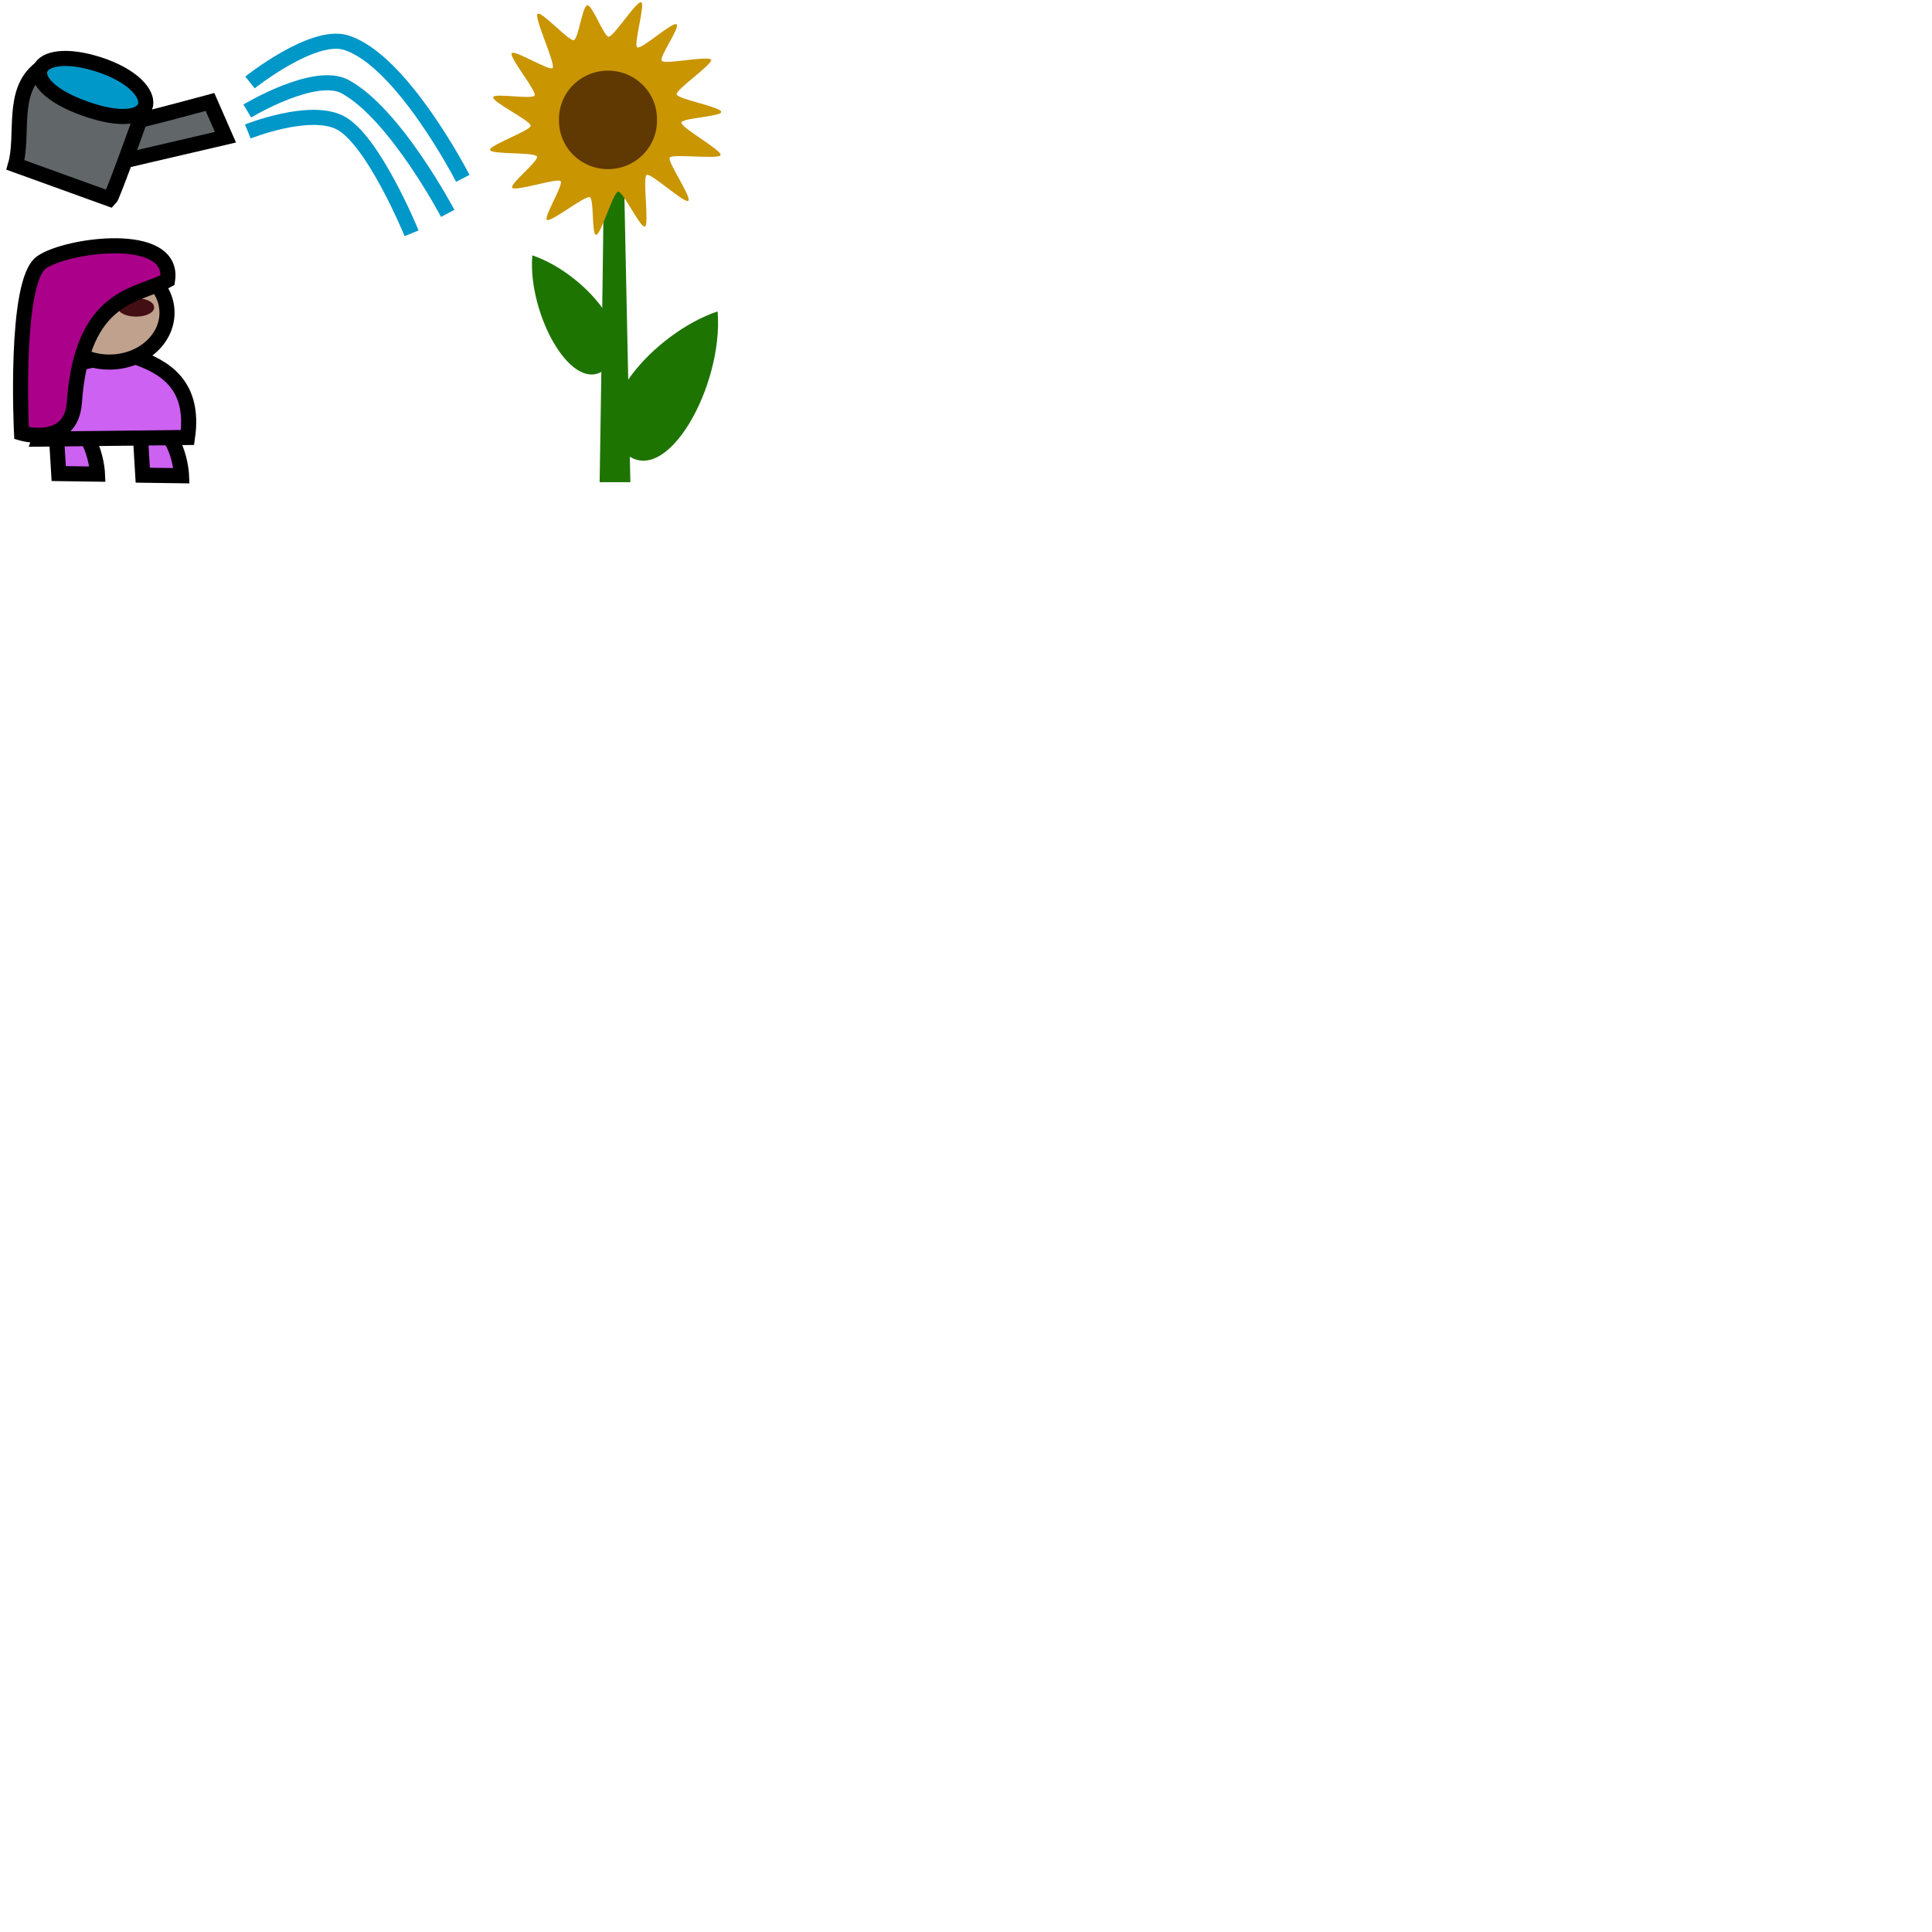
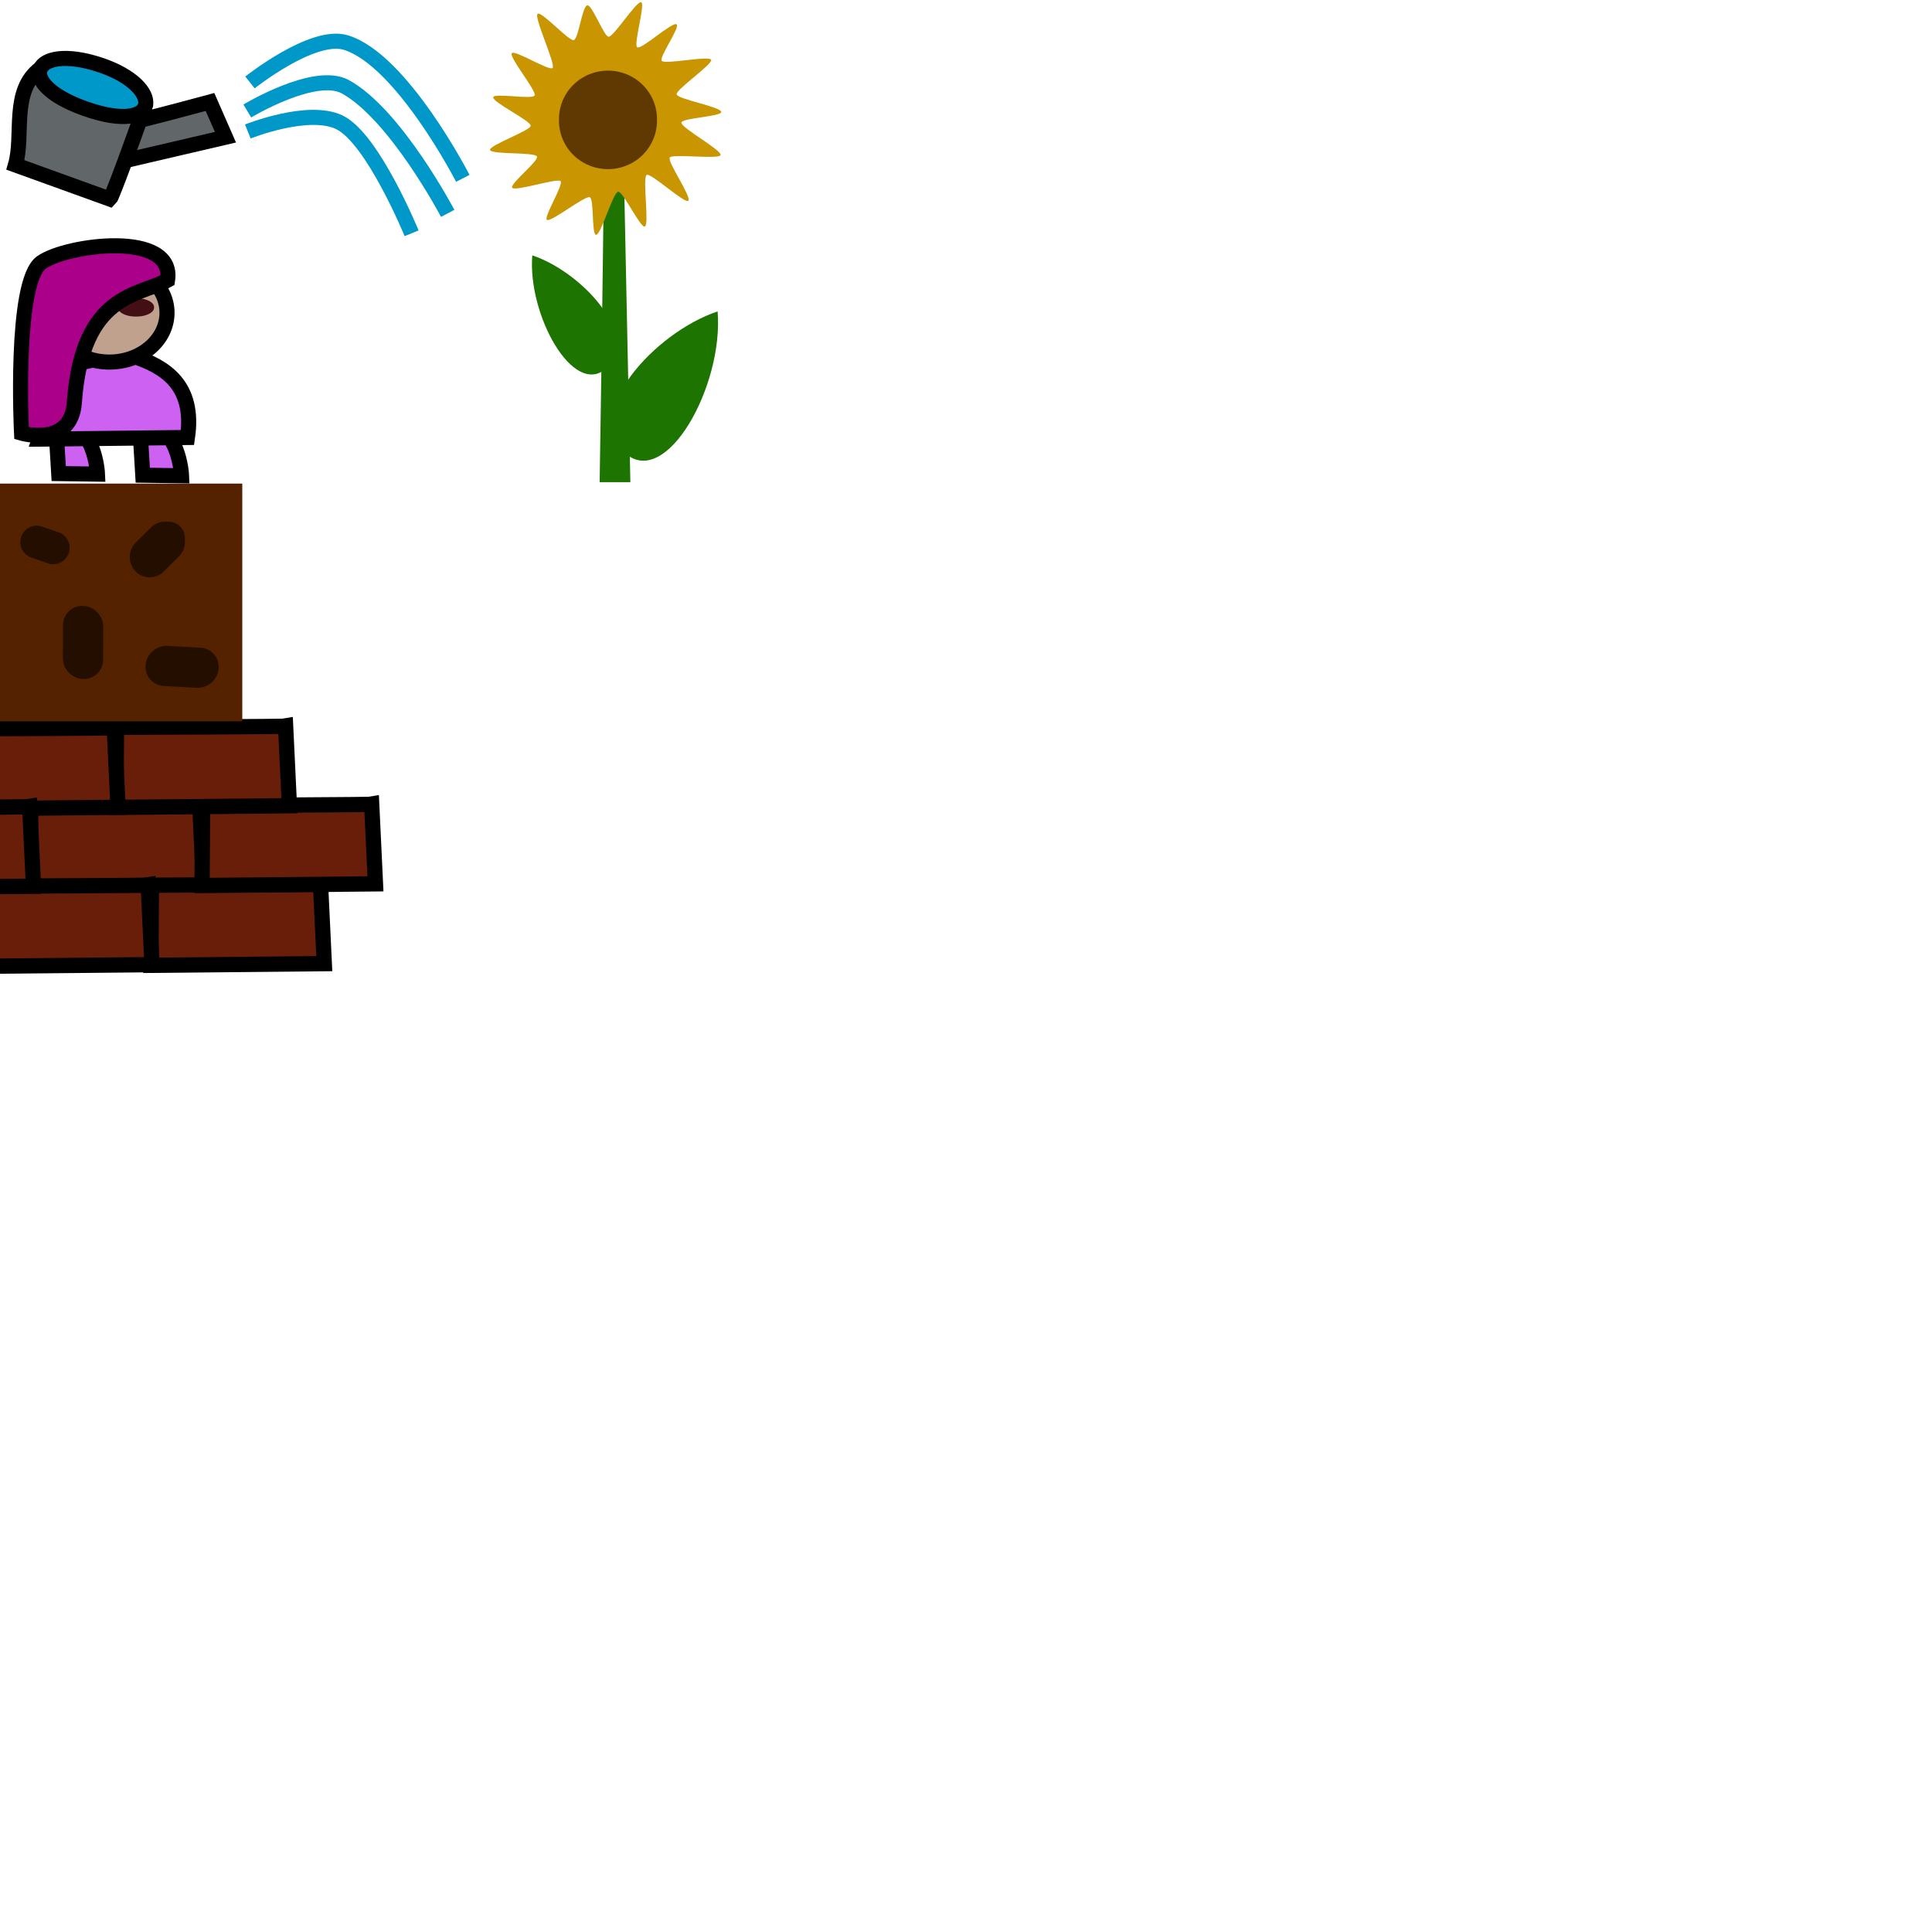
<svg xmlns="http://www.w3.org/2000/svg" width="128" height="128" id="svg2" version="1.1">
  <defs id="defs4" />
  <g id="layer1" transform="translate(0,-924.3622)">
    <path style="fill:#616668;fill-opacity:1;stroke:#000000;stroke-width:1px;stroke-linecap:butt;stroke-linejoin:miter;stroke-opacity:1" d="m 13.913,931.117 c -5.2,1.404 -5.88,1.503 -5.88,1.503 l -0.165,2.48 7.068,-1.647 z" id="path3786" />
    <path style="fill:#616668;fill-opacity:1;stroke:#000000;stroke-width:1px;stroke-linecap:butt;stroke-linejoin:miter;stroke-opacity:1" d="m 9.513,931.635 c -2.058,5.769 -2.226,5.918 -2.226,5.918 l -6.264,-2.263 c 0.575,-1.985 -0.331,-4.915 1.656,-6.396 2.929,1.072 4.567,2.037 6.834,2.741 z" id="path3784" />
    <path style="fill:#0097c9;fill-opacity:1;stroke:#000000;stroke-width:1px;stroke-linecap:butt;stroke-linejoin:miter;stroke-opacity:1" d="m 6.579,928.645 c -4.398,-1.436 -5.699,1.219 -0.97,2.905 5.067,1.808 5.368,-1.469 0.97,-2.905 z" id="path3014" />
    <path style="fill:none;stroke:#0097c9;stroke-width:1px;stroke-linecap:butt;stroke-linejoin:miter;stroke-opacity:1" d="m 16.562,929.824 c 0,0 4.161,-3.315 6.354,-2.641 3.713,1.141 7.746,8.995 7.746,8.995" id="path3790" />
    <path id="path3794" d="m 16.384,931.716 c 0,0 4.485,-2.708 6.496,-1.606 3.32,1.819 6.782,8.388 6.782,8.388" style="fill:none;stroke:#0097c9;stroke-width:1px;stroke-linecap:butt;stroke-linejoin:miter;stroke-opacity:1" />
    <path style="fill:none;stroke:#0097c9;stroke-width:1px;stroke-linecap:butt;stroke-linejoin:miter;stroke-opacity:1" d="m 16.419,933.073 c 0,0 4.003,-1.605 6.068,-0.607 2.214,1.07 4.783,7.353 4.783,7.353" id="path3796" />
    <path style="fill:#1e7400;stroke:none;stroke-width:1px;stroke-linecap:butt;stroke-linejoin:miter;stroke-opacity:1;fill-opacity:1" d="M 40.049,7.711 C 39.942,19.312 39.728,31.947 39.728,31.947 l 2.035,0 -0.5,-23.986 z" id="path3802" transform="translate(0,924.3622)" />
    <path style="fill:#c99500;fill-opacity:1;stroke:none" id="path3798" d="m 41.985,10.703 c -0.299,0.348 -3.568,-2.678 -3.966,-2.461 -0.429,0.234 0.266,4.736 -0.176,4.928 -0.41,0.178 -2.082,-3.363 -2.541,-3.325 -0.495,0.041 -1.63,4.097 -2.109,4.112 -0.444,0.014 -0.175,-3.434 -0.607,-3.587 -0.465,-0.165 -3.63,2.363 -4.07,2.168 C 28.107,12.356 30.164,9.094 29.794,8.83 29.395,8.546 25.501,9.842 25.197,9.469 24.915,9.123 27.737,6.921 27.554,6.495 27.358,6.036 23.192,6.334 23.081,5.861 22.979,5.422 26.952,4.013 26.954,3.558 26.956,3.067 23.309,1.319 23.38,0.842 23.445,0.4 27.168,1.095 27.332,0.662 27.508,0.195 24.906,-2.929 25.148,-3.352 c 0.224,-0.393 3.577,1.716 3.892,1.405 0.34,-0.335 -1.841,-4.917 -1.413,-5.174 0.397,-0.239 3.018,2.672 3.443,2.51 0.458,-0.174 0.794,-3.224 1.284,-3.315 0.455,-0.084 1.579,2.949 2.021,2.995 0.477,0.05 2.642,-3.405 3.111,-3.287 0.435,0.109 -0.762,4.075 -0.369,4.296 0.423,0.239 3.349,-2.479 3.749,-2.187 0.371,0.271 -1.71,3.137 -1.41,3.48 0.323,0.37 4.475,-0.528 4.7,-0.105 0.209,0.392 -3.409,2.866 -3.284,3.303 0.135,0.471 4.184,1.173 4.252,1.663 0.063,0.454 -3.737,0.573 -3.801,1.022 -0.069,0.485 3.92,2.655 3.734,3.108 -0.173,0.42 -4.616,-0.159 -4.843,0.225 -0.244,0.414 2.093,3.742 1.771,4.117 z" transform="matrix(0.6948629,0,0,0.6948629,16.42919,930.2219)" />
    <path style="fill:#603802;fill-opacity:1;stroke:none;stroke-opacity:1" id="path3800" d="m 43.695,7.943 a 3.272,2.912 0 1 1 -6.543,0 3.272,2.912 0 1 1 6.543,0 z" transform="matrix(0.9923618,0,0,1.101548,0.1659857,923.5556)" />
    <path style="fill:#1e7400;fill-opacity:1;stroke:none" d="m 40.156,948.778 c -2.176,1.918 -5.211,-3.569 -4.89,-7.496 3.345,1.112 7.224,5.439 4.89,7.496 z" id="path3806" />
    <path id="path3812" d="m 41.416,954.389 c 2.727,2.404 6.531,-4.474 6.129,-9.395 -4.192,1.393 -9.054,6.816 -6.129,9.395 z" style="fill:#1e7400;fill-opacity:1;stroke:none" />
    <path id="path3827" d="m 3.676,952.169 c 2.641,0 2.784,3.605 2.784,3.605 l -2.57,-0.036 z" style="fill:#cd61f1;fill-opacity:1;stroke:#000000;stroke-width:1px;stroke-linecap:butt;stroke-linejoin:miter;stroke-opacity:1" />
    <path style="fill:#cd61f1;stroke:#000000;stroke-width:1px;stroke-linecap:butt;stroke-linejoin:miter;stroke-opacity:1;fill-opacity:1" d="m 9.245,952.276 c 2.641,0 2.784,3.605 2.784,3.605 L 9.459,955.845 z" id="path3825" />
    <path style="fill:#cd61f1;fill-opacity:1;stroke:#000000;stroke-opacity:1;stroke-width:1;stroke-miterlimit:4;stroke-dasharray:none" d="m 8.816,947.957 c 2.121,0.692 4.11,1.92 3.605,5.39 l -9.816,0.107 1.356,-3.998 c 0,0 -0.214,-1.321 4.854,-1.499 z" id="path3821" />
    <path style="fill:#bfa18d;fill-opacity:1;stroke:#000000;stroke-opacity:1" d="m 11.065,945.084 c 0,1.804 -1.71,3.266 -3.819,3.266 -2.109,0 -3.819,-1.462 -3.819,-3.266 0,-1.804 1.71,-3.266 3.819,-3.266 2.109,0 3.819,1.462 3.819,3.266 z" id="path3816" />
    <path style="fill:#440e15;fill-opacity:1;stroke:none" id="path3829" d="m 9.459,20.579 a 0.732,0.446 0 1 1 -1.463,0 0.732,0.446 0 1 1 1.463,0 z" transform="matrix(1.634146,0,0,1.32,-5.24877,917.5628)" />
    <path style="fill:#aa008a;fill-opacity:1;stroke:#000000;stroke-opacity:1" d="m 11.101,942.924 c -1.927,1.053 -5.666,0.875 -6.175,8.107 -0.209,2.977 -3.498,2.03 -3.498,2.03 0,0 -0.509,-10.027 1.321,-11.315 1.678,-1.181 8.852,-2.142 8.352,1.178 z" id="path3819" />
+     <path style="fill:#681e08;fill-opacity:1;stroke:#000000;stroke-width:1.012px;stroke-linecap:butt;stroke-linejoin:miter;stroke-opacity:1" d="m 2.034,977.832 c 11.026,-0.037 11.204,-0.073 11.204,-0.073 l 0.25,5.27 -11.489,0.11 z" id="path3833" />
+     <path id="path3835" d="m 10.031,983.009 c 11.026,-0.037 11.204,-0.073 11.204,-0.073 l 0.25,5.27 -11.489,0.11 z" style="fill:#681e08;fill-opacity:1;stroke:#000000;stroke-width:1.012px;stroke-linecap:butt;stroke-linejoin:miter;stroke-opacity:1" />
+     <path style="fill:#681e08;fill-opacity:1;stroke:#000000;stroke-width:1.012px;stroke-linecap:butt;stroke-linejoin:miter;stroke-opacity:1" d="m 13.421,977.722 c 11.026,-0.037 11.204,-0.073 11.204,-0.073 l 0.25,5.27 -11.489,0.11 z" id="path3837" />
+     <path id="path3839" d="m -1.383,983.076 c 11.026,-0.037 11.204,-0.073 11.204,-0.073 l 0.25,5.27 -11.489,0.11 z" style="fill:#681e08;fill-opacity:1;stroke:#000000;stroke-width:1.012px;stroke-linecap:butt;stroke-linejoin:miter;stroke-opacity:1" />
+     <path id="path3841" d="m 7.719,972.547 c 11.026,-0.037 11.204,-0.073 11.204,-0.073 l 0.25,5.27 -11.489,0.11 z" style="fill:#681e08;fill-opacity:1;stroke:#000000;stroke-width:1.012px;stroke-linecap:butt;stroke-linejoin:miter;stroke-opacity:1" />
+     <path style="fill:#681e08;fill-opacity:1;stroke:#000000;stroke-width:1.012px;stroke-linecap:butt;stroke-linejoin:miter;stroke-opacity:1" d="m -3.634,972.651 c 11.026,-0.037 11.204,-0.073 11.204,-0.073 l 0.25,5.27 -11.489,0.11 z" id="path3843" />
+     <path id="path3845" d="m -9.235,977.88 c 11.026,-0.037 11.204,-0.073 11.204,-0.073 l 0.25,5.27 -11.489,0.11 z" style="fill:#681e08;fill-opacity:1;stroke:#000000;stroke-width:1.012px;stroke-linecap:butt;stroke-linejoin:miter;stroke-opacity:1" />
+     <rect style="fill:#552200;fill-opacity:1;stroke:none" id="rect3847" width="16.355" height="15.749" x="-0.303" y="32.039" transform="translate(0,924.3622)" />
+     <rect style="fill:#230e00;fill-opacity:1;stroke:none" id="rect3849" width="3.332" height="2.171" x="316.999" y="904.98" transform="matrix(0.9443811,0.328853,-0.328853,0.9443811,0,0)" ry="1.085" />
+     <rect ry="1.085" transform="matrix(0.7160753,-0.698023,0.698023,0.7160753,0,0)" y="694.149" x="-664.358" height="2.171" width="3.332" id="rect3851" style="fill:#230e00;fill-opacity:1;stroke:none" />
+     <rect style="fill:#230e00;fill-opacity:1;stroke:none" id="rect3853" width="4.09" height="2.665" x="-660.051" y="689" transform="matrix(0.7108088,-0.7033852,0.6926235,0.7212993,0,0)" ry="1.333" />
+     <rect ry="1.334" transform="matrix(0.9985652,0.05354841,-0.09282328,0.9956826,0,0)" y="965.922" x="99.573" height="2.669" width="4.844" id="rect3855" style="fill:#230e00;fill-opacity:1;stroke:none" />
+     <rect style="fill:#230e00;fill-opacity:1;stroke:none" id="rect3857" width="4.844" height="2.669" x="964.124" y="-10.33" transform="matrix(-0.00360593,0.9999935,-0.9990761,-0.04297576,0,0)" ry="1.334" />
  </g>
</svg>
